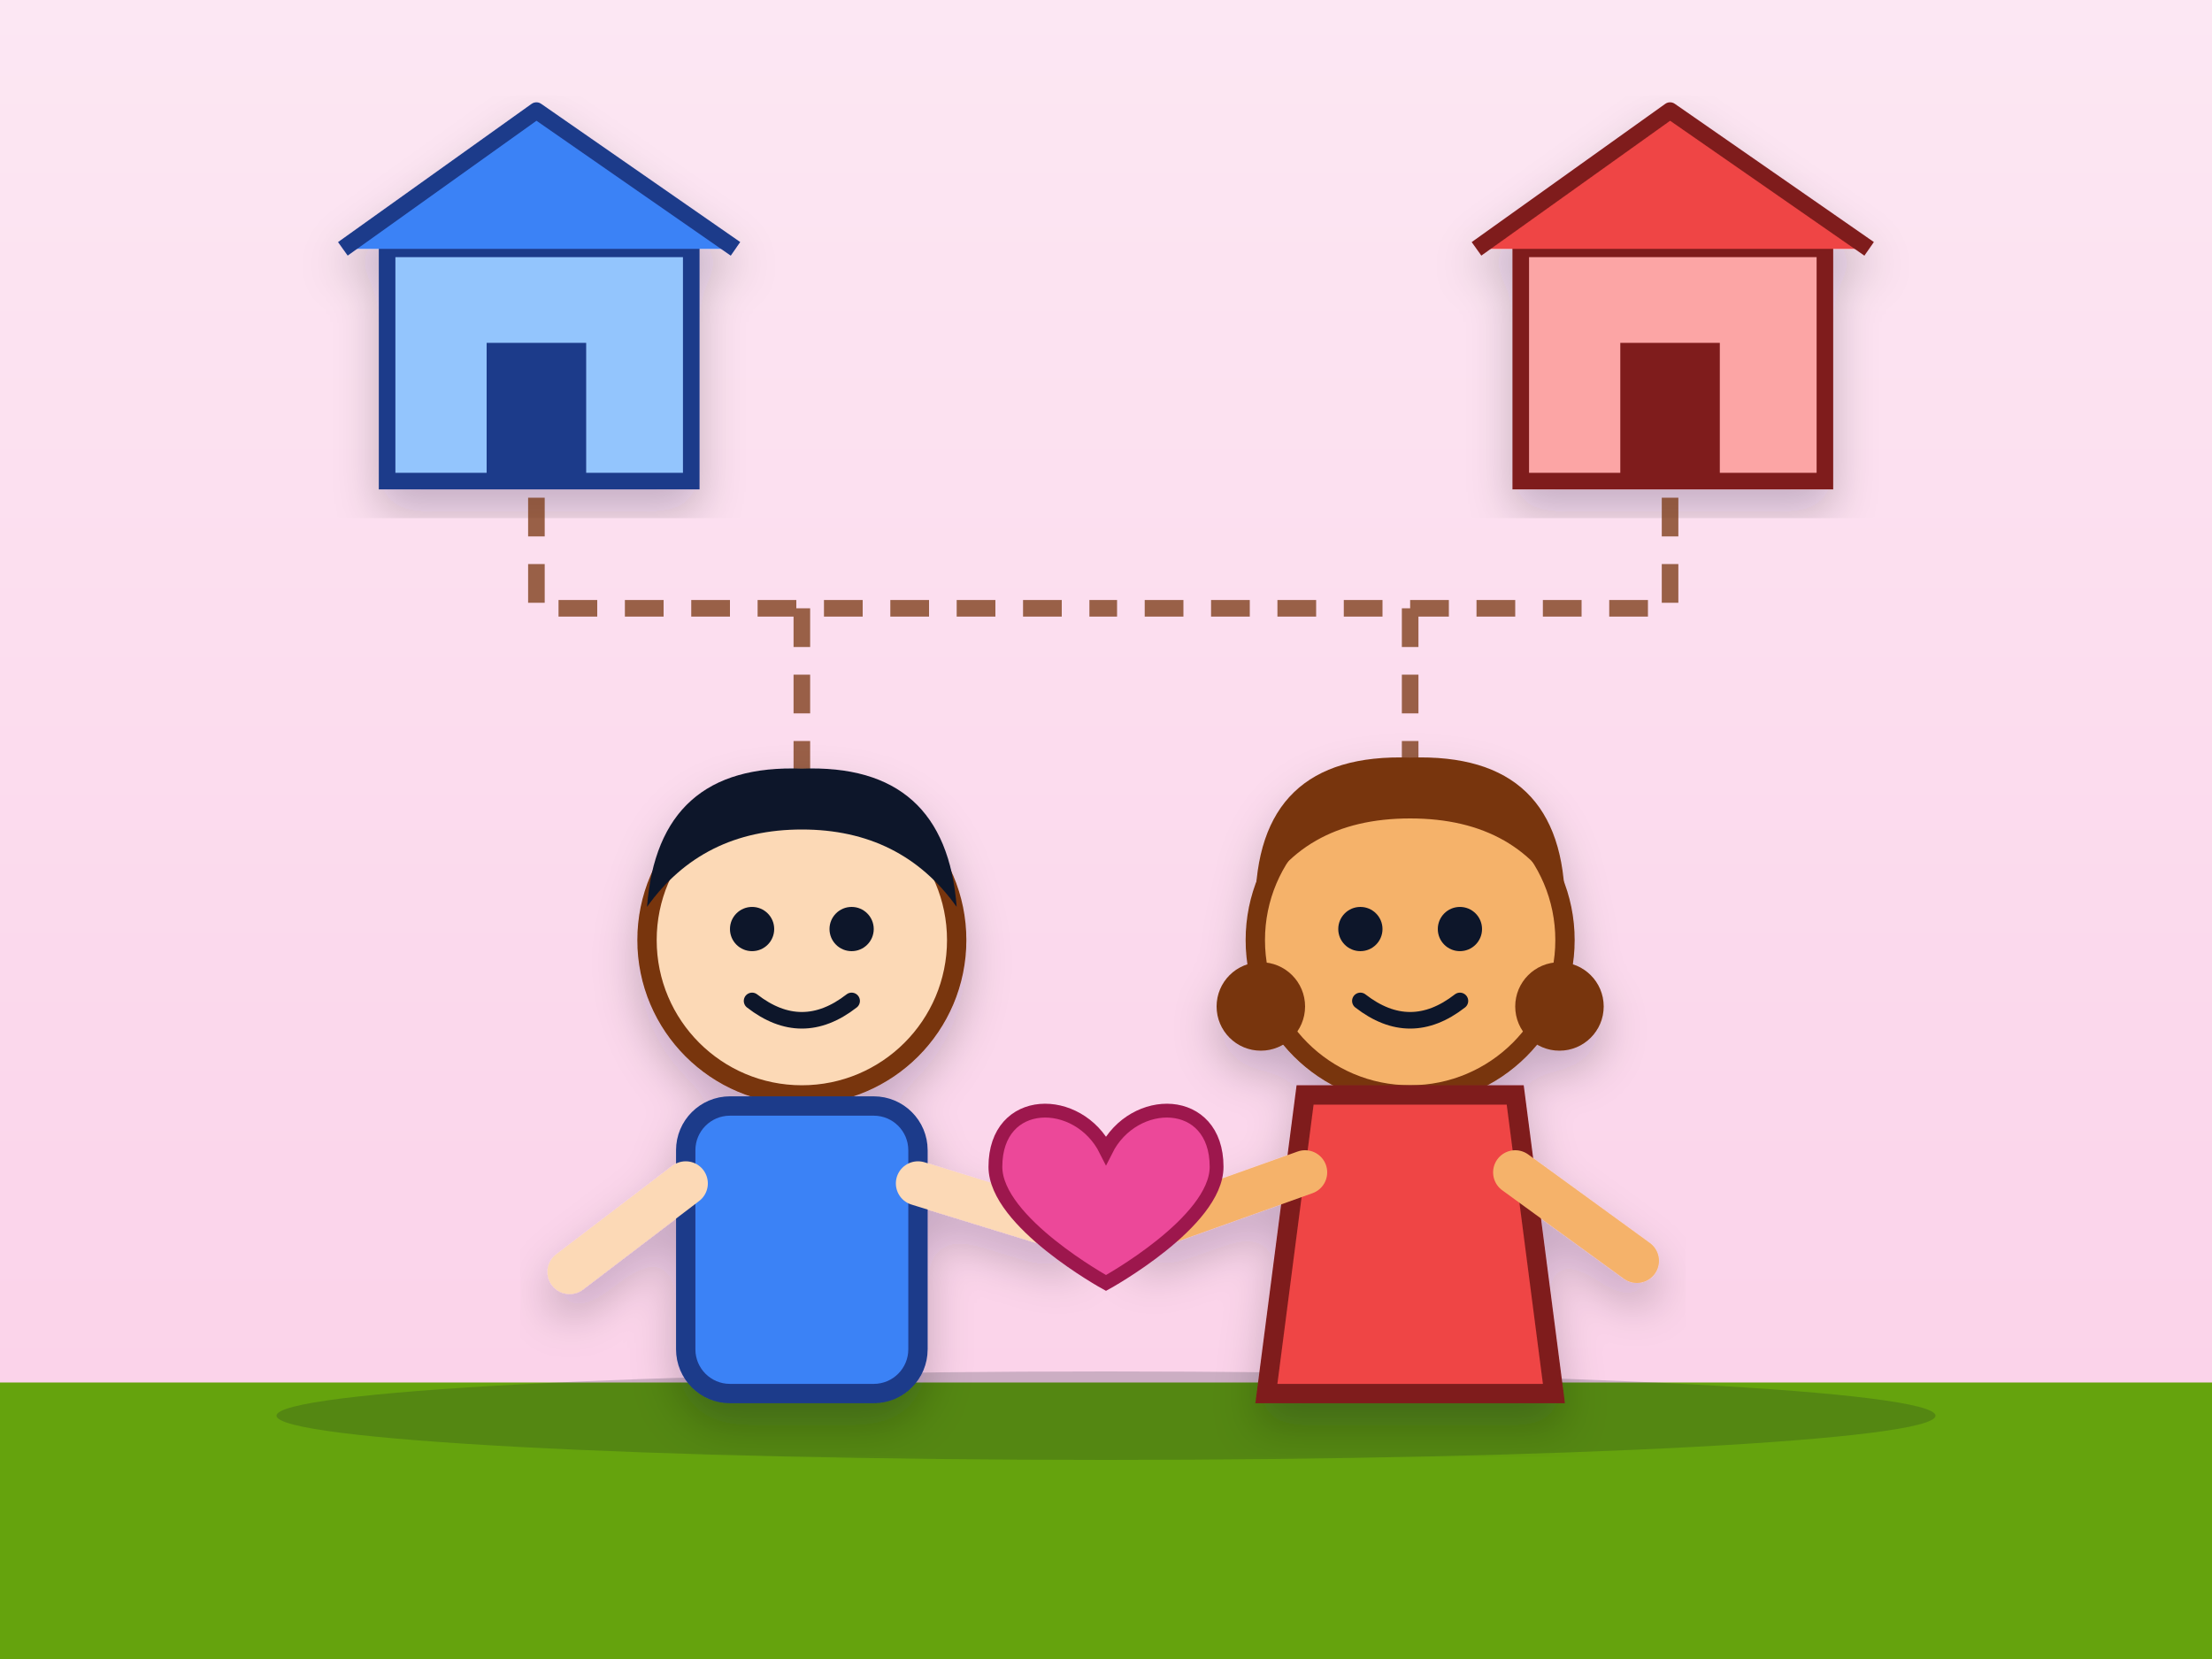
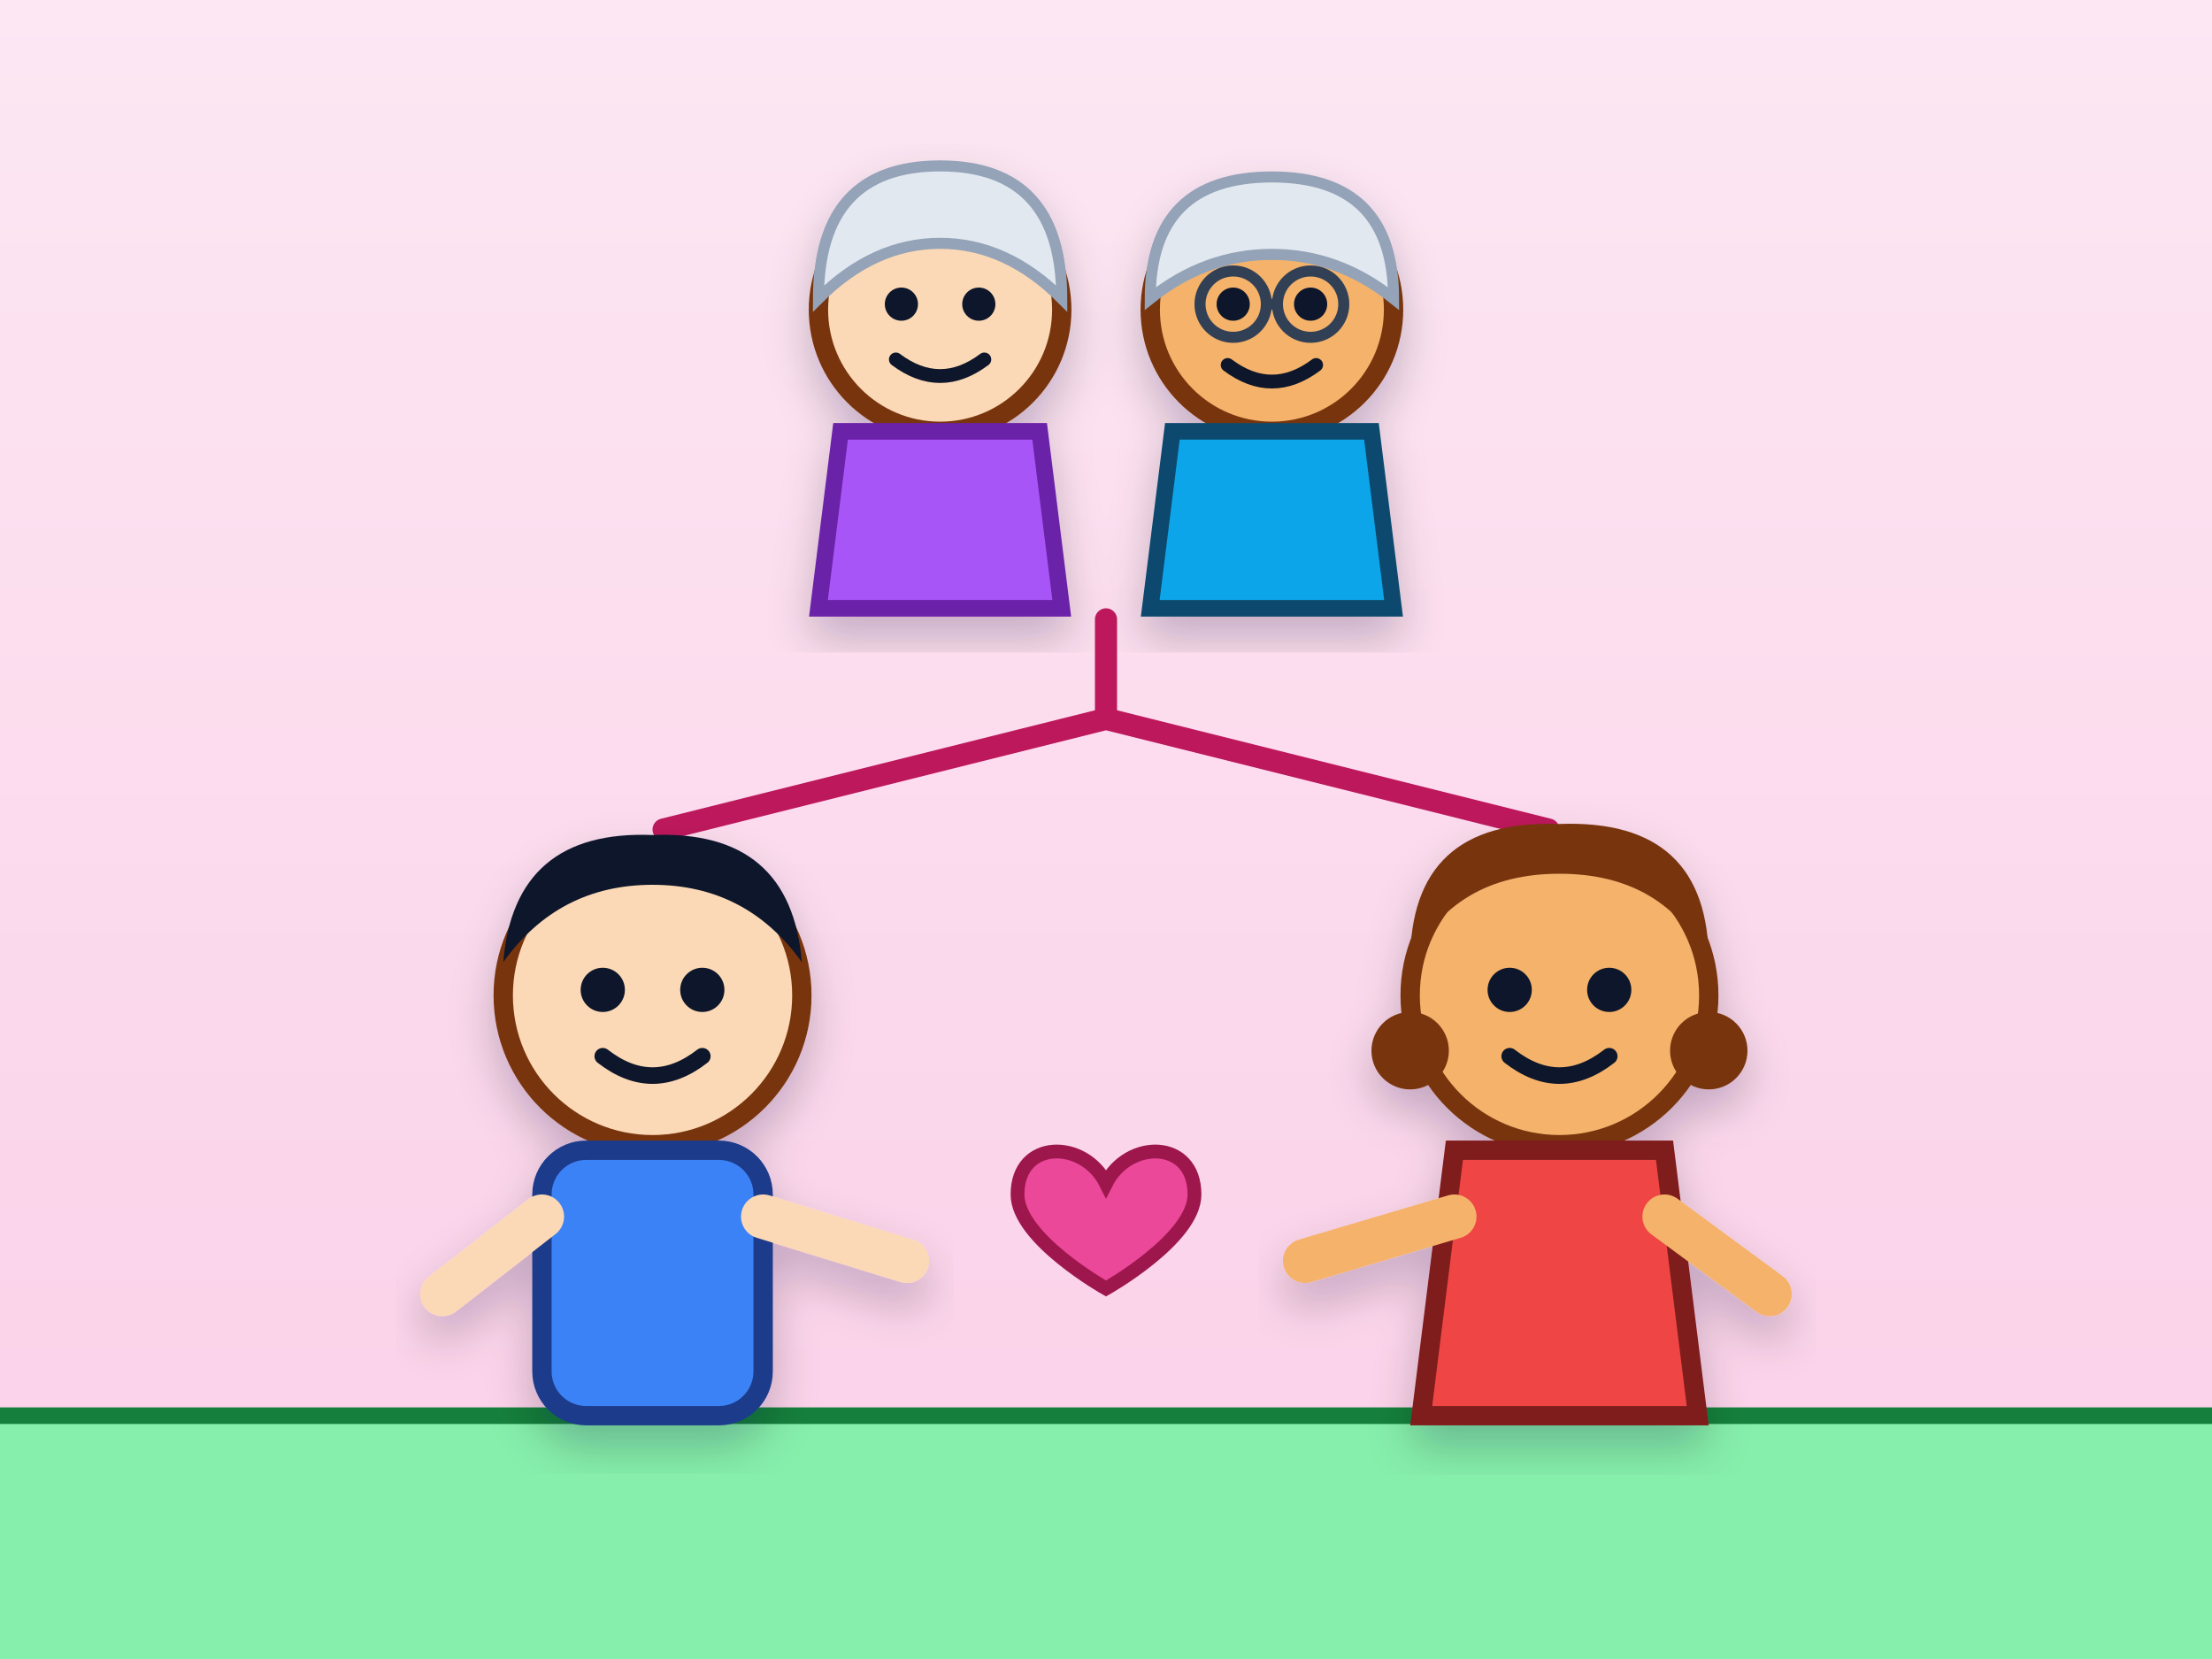
<svg xmlns="http://www.w3.org/2000/svg" viewBox="0 0 400 300" role="img" aria-labelledby="title-cousin desc-cousin">
  <defs>
    <linearGradient id="cz-bg" x1="0" y1="0" x2="0" y2="1">
      <stop offset="0%" stop-color="#fce7f3" />
      <stop offset="100%" stop-color="#fbcfe8" />
    </linearGradient>
-     <filter id="soft-shadow" x="-10%" y="-10%" width="120%" height="120%">
+     <filter id="cz-sh" x="-10%" y="-10%" width="120%" height="120%">
      <feDropShadow dx="0" dy="4" stdDeviation="4" flood-color="#0f172a" flood-opacity="0.22" />
    </filter>
  </defs>
  <rect x="0" y="0" width="400" height="300" fill="url(#cz-bg)" />
-   <rect x="0" y="250" width="400" height="50" fill="#65a30d" />
-   <ellipse cx="200" cy="256" rx="150" ry="8" fill="#0f172a" opacity="0.2" />
-   <g filter="url(#soft-shadow)">
-     <rect x="70" y="45" width="55" height="42" fill="#93c5fd" stroke="#1e3a8a" stroke-width="3" />
-     <path d="M62,45 L97,20 L133,45" fill="#3b82f6" stroke="#1e3a8a" stroke-width="3" stroke-linejoin="round" />
-     <rect x="88" y="62" width="18" height="25" fill="#1e3a8a" />
-     <rect x="275" y="45" width="55" height="42" fill="#fca5a5" stroke="#7f1d1d" stroke-width="3" />
-     <path d="M267,45 L302,20 L338,45" fill="#ef4444" stroke="#7f1d1d" stroke-width="3" stroke-linejoin="round" />
-     <rect x="293" y="62" width="18" height="25" fill="#7f1d1d" />
+   <rect x="0" y="256" width="400" height="44" fill="#86efac" />
+   <line x1="0" y1="256" x2="400" y2="256" stroke="#15803d" stroke-width="3" />
+   <g filter="url(#cz-sh)">
+     <circle cx="170" cy="56" r="22" fill="#fcd9b6" stroke="#78350f" stroke-width="3.5" />
+     <path d="M148,54 Q148,30 170,30 Q192,30 192,54 Q182,44 170,44 Q158,44 148,54 Z" fill="#e2e8f0" stroke="#94a3b8" stroke-width="2" />
+     <circle cx="163" cy="55" r="3" fill="#0f172a" />
+     <circle cx="177" cy="55" r="3" fill="#0f172a" />
+     <path d="M162,65 Q170,71 178,65" fill="none" stroke="#0f172a" stroke-width="2.5" stroke-linecap="round" />
+     <path d="M152,78 L188,78 L192,110 L148,110 Z" fill="#a855f7" stroke="#6b21a8" stroke-width="3" />
+     <circle cx="230" cy="56" r="22" fill="#f5b26b" stroke="#78350f" stroke-width="3.5" />
+     <path d="M208,54 Q208,32 230,32 Q252,32 252,54 Q242,46 230,46 Q218,46 208,54 Z" fill="#e2e8f0" stroke="#94a3b8" stroke-width="2" />
+     <circle cx="223" cy="55" r="3" fill="#0f172a" />
+     <circle cx="237" cy="55" r="3" fill="#0f172a" />
+     <g stroke="#334155" stroke-width="2" fill="none">
+       <circle cx="223" cy="55" r="6" />
+       <circle cx="237" cy="55" r="6" />
+       <line x1="229" y1="55" x2="231" y2="55" />
+     </g>
+     <path d="M222,66 Q230,72 238,66" fill="none" stroke="#0f172a" stroke-width="2.5" stroke-linecap="round" />
+     <path d="M212,78 L248,78 L252,110 L208,110 Z" fill="#0ea5e9" stroke="#0c4a6e" stroke-width="3" />
  </g>
-   <g stroke="#78350f" stroke-width="3" fill="none" stroke-dasharray="7,5" opacity="0.75">
-     <path d="M97,90 L97,110 L200,110" />
-     <path d="M302,90 L302,110 L200,110" />
-     <path d="M145,110 L145,140" />
-     <path d="M255,110 L255,140" />
+   <g stroke="#be185d" stroke-width="4" fill="none" stroke-linecap="round">
+     <path d="M200,112 L200,130" />
+     <path d="M120,150 L200,130 L280,150" />
  </g>
-   <g filter="url(#soft-shadow)">
-     <circle cx="145" cy="170" r="28" fill="#fcd9b6" stroke="#78350f" stroke-width="3.5" />
-     <path d="M117,164 Q119,138 145,139 Q171,138 173,164 Q163,150 145,150 Q127,150 117,164 Z" fill="#0f172a" />
-     <circle cx="136" cy="168" r="4" fill="#0f172a" />
-     <circle cx="154" cy="168" r="4" fill="#0f172a" />
-     <path d="M136,181 Q145,188 154,181" fill="none" stroke="#0f172a" stroke-width="3" stroke-linecap="round" />
-     <rect x="124" y="200" width="42" height="52" rx="8" fill="#3b82f6" stroke="#1e3a8a" stroke-width="3.5" />
-     <line x1="166" y1="214" x2="192" y2="222" stroke="#fcd9b6" stroke-width="8" stroke-linecap="round" />
-     <line x1="124" y1="214" x2="103" y2="230" stroke="#fcd9b6" stroke-width="8" stroke-linecap="round" />
+   <g filter="url(#cz-sh)">
+     <circle cx="118" cy="180" r="27" fill="#fcd9b6" stroke="#78350f" stroke-width="3.5" />
+     <path d="M91,174 Q93,150 118,151 Q143,150 145,174 Q135,160 118,160 Q101,160 91,174 Z" fill="#0f172a" />
+     <circle cx="109" cy="179" r="4" fill="#0f172a" />
+     <circle cx="127" cy="179" r="4" fill="#0f172a" />
+     <path d="M109,191 Q118,198 127,191" fill="none" stroke="#0f172a" stroke-width="3" stroke-linecap="round" />
+     <rect x="98" y="208" width="40" height="48" rx="8" fill="#3b82f6" stroke="#1e3a8a" stroke-width="3.5" />
+     <line x1="138" y1="220" x2="164" y2="228" stroke="#fcd9b6" stroke-width="8" stroke-linecap="round" />
+     <line x1="98" y1="220" x2="80" y2="234" stroke="#fcd9b6" stroke-width="8" stroke-linecap="round" />
  </g>
-   <g filter="url(#soft-shadow)">
-     <circle cx="255" cy="170" r="28" fill="#f5b26b" stroke="#78350f" stroke-width="3.5" />
-     <path d="M227,164 Q227,136 255,137 Q283,136 283,164 Q275,148 255,148 Q235,148 227,164 Z" fill="#78350f" />
-     <circle cx="228" cy="182" r="8" fill="#78350f" />
-     <circle cx="282" cy="182" r="8" fill="#78350f" />
-     <circle cx="246" cy="168" r="4" fill="#0f172a" />
-     <circle cx="264" cy="168" r="4" fill="#0f172a" />
-     <path d="M246,181 Q255,188 264,181" fill="none" stroke="#0f172a" stroke-width="3" stroke-linecap="round" />
-     <path d="M236,198 L274,198 L281,252 L229,252 Z" fill="#ef4444" stroke="#7f1d1d" stroke-width="3.5" />
-     <line x1="236" y1="212" x2="208" y2="222" stroke="#f5b26b" stroke-width="8" stroke-linecap="round" />
-     <line x1="274" y1="212" x2="296" y2="228" stroke="#f5b26b" stroke-width="8" stroke-linecap="round" />
+   <g filter="url(#cz-sh)">
+     <circle cx="282" cy="180" r="27" fill="#f5b26b" stroke="#78350f" stroke-width="3.5" />
+     <path d="M255,174 Q255,148 282,149 Q309,148 309,174 Q301,158 282,158 Q263,158 255,174 Z" fill="#78350f" />
+     <circle cx="255" cy="190" r="7" fill="#78350f" />
+     <circle cx="309" cy="190" r="7" fill="#78350f" />
+     <circle cx="273" cy="179" r="4" fill="#0f172a" />
+     <circle cx="291" cy="179" r="4" fill="#0f172a" />
+     <path d="M273,191 Q282,198 291,191" fill="none" stroke="#0f172a" stroke-width="3" stroke-linecap="round" />
+     <path d="M263,208 L301,208 L307,256 L257,256 Z" fill="#ef4444" stroke="#7f1d1d" stroke-width="3.5" />
+     <line x1="263" y1="220" x2="236" y2="228" stroke="#f5b26b" stroke-width="8" stroke-linecap="round" />
+     <line x1="301" y1="220" x2="320" y2="234" stroke="#f5b26b" stroke-width="8" stroke-linecap="round" />
  </g>
-   <path d="M200,208 C195,198 180,198 180,211 C180,221 200,232 200,232 C200,232 220,221 220,211 C220,198 205,198 200,208 Z" fill="#ec4899" stroke="#9d174d" stroke-width="2.5" />
+   <path d="M200,214 C196,206 184,206 184,216 C184,224 200,233 200,233 C200,233 216,224 216,216 C216,206 204,206 200,214 Z" fill="#ec4899" stroke="#9d174d" stroke-width="2.5" />
</svg>
